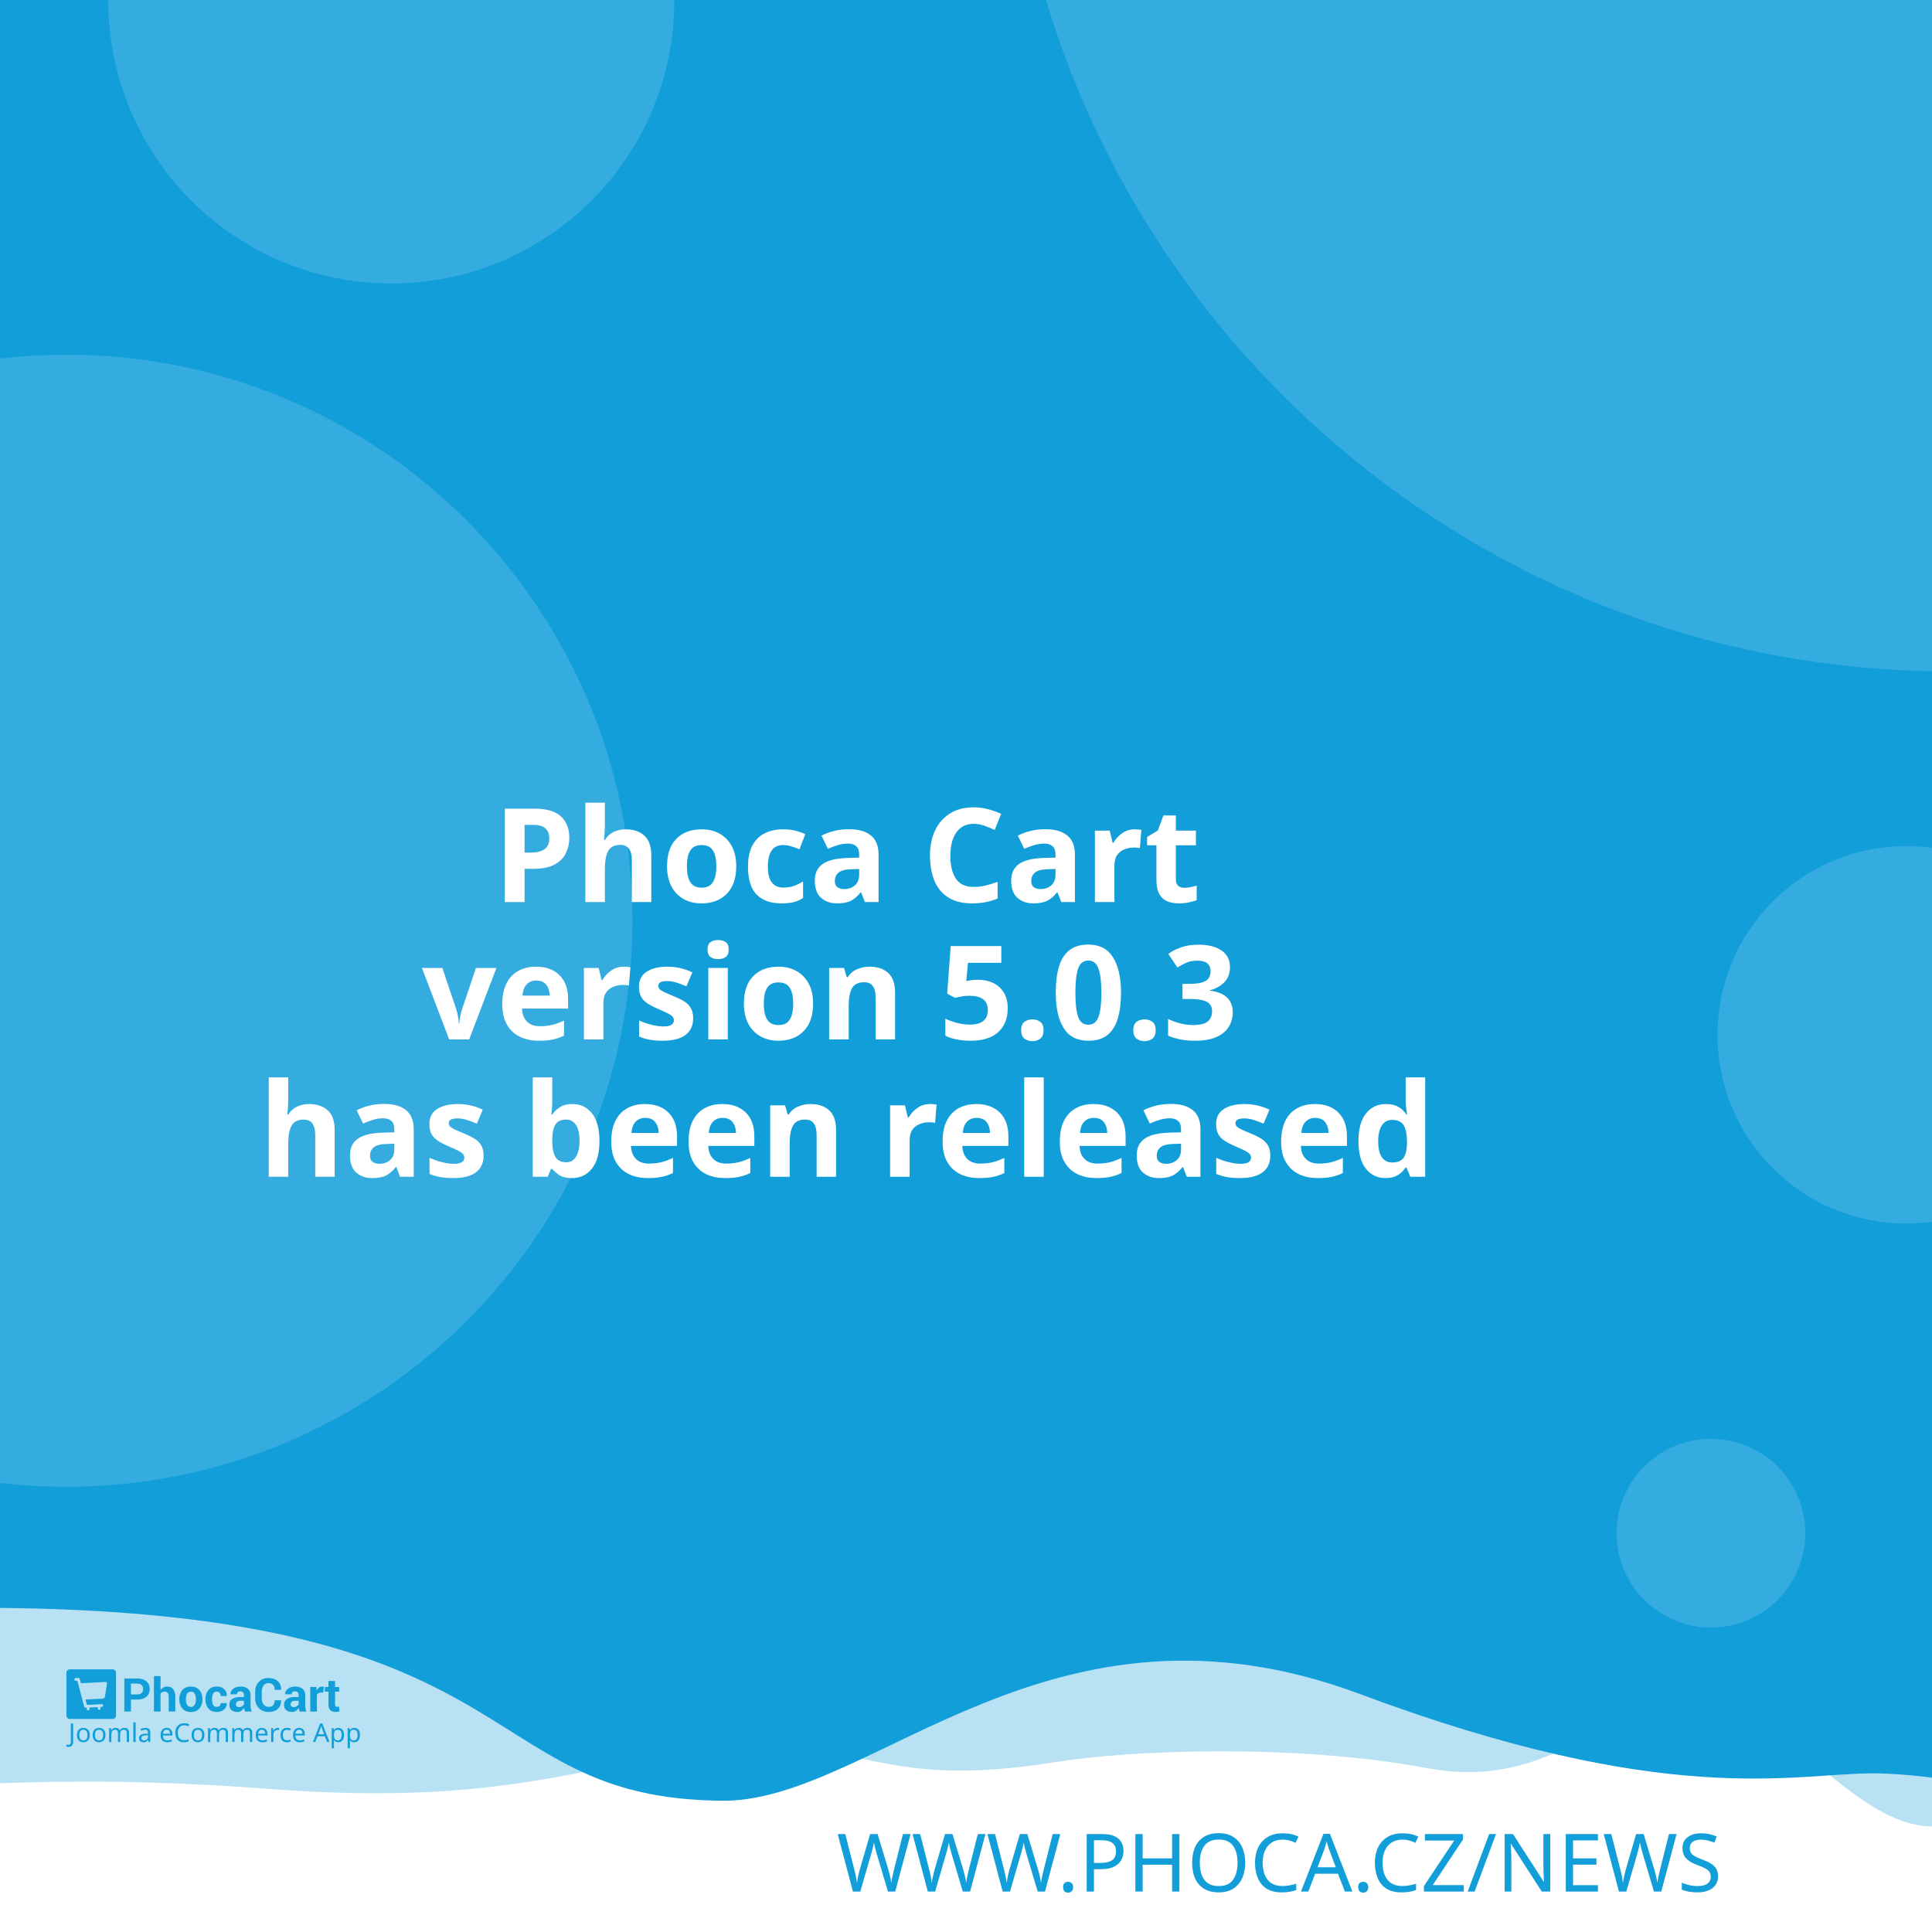
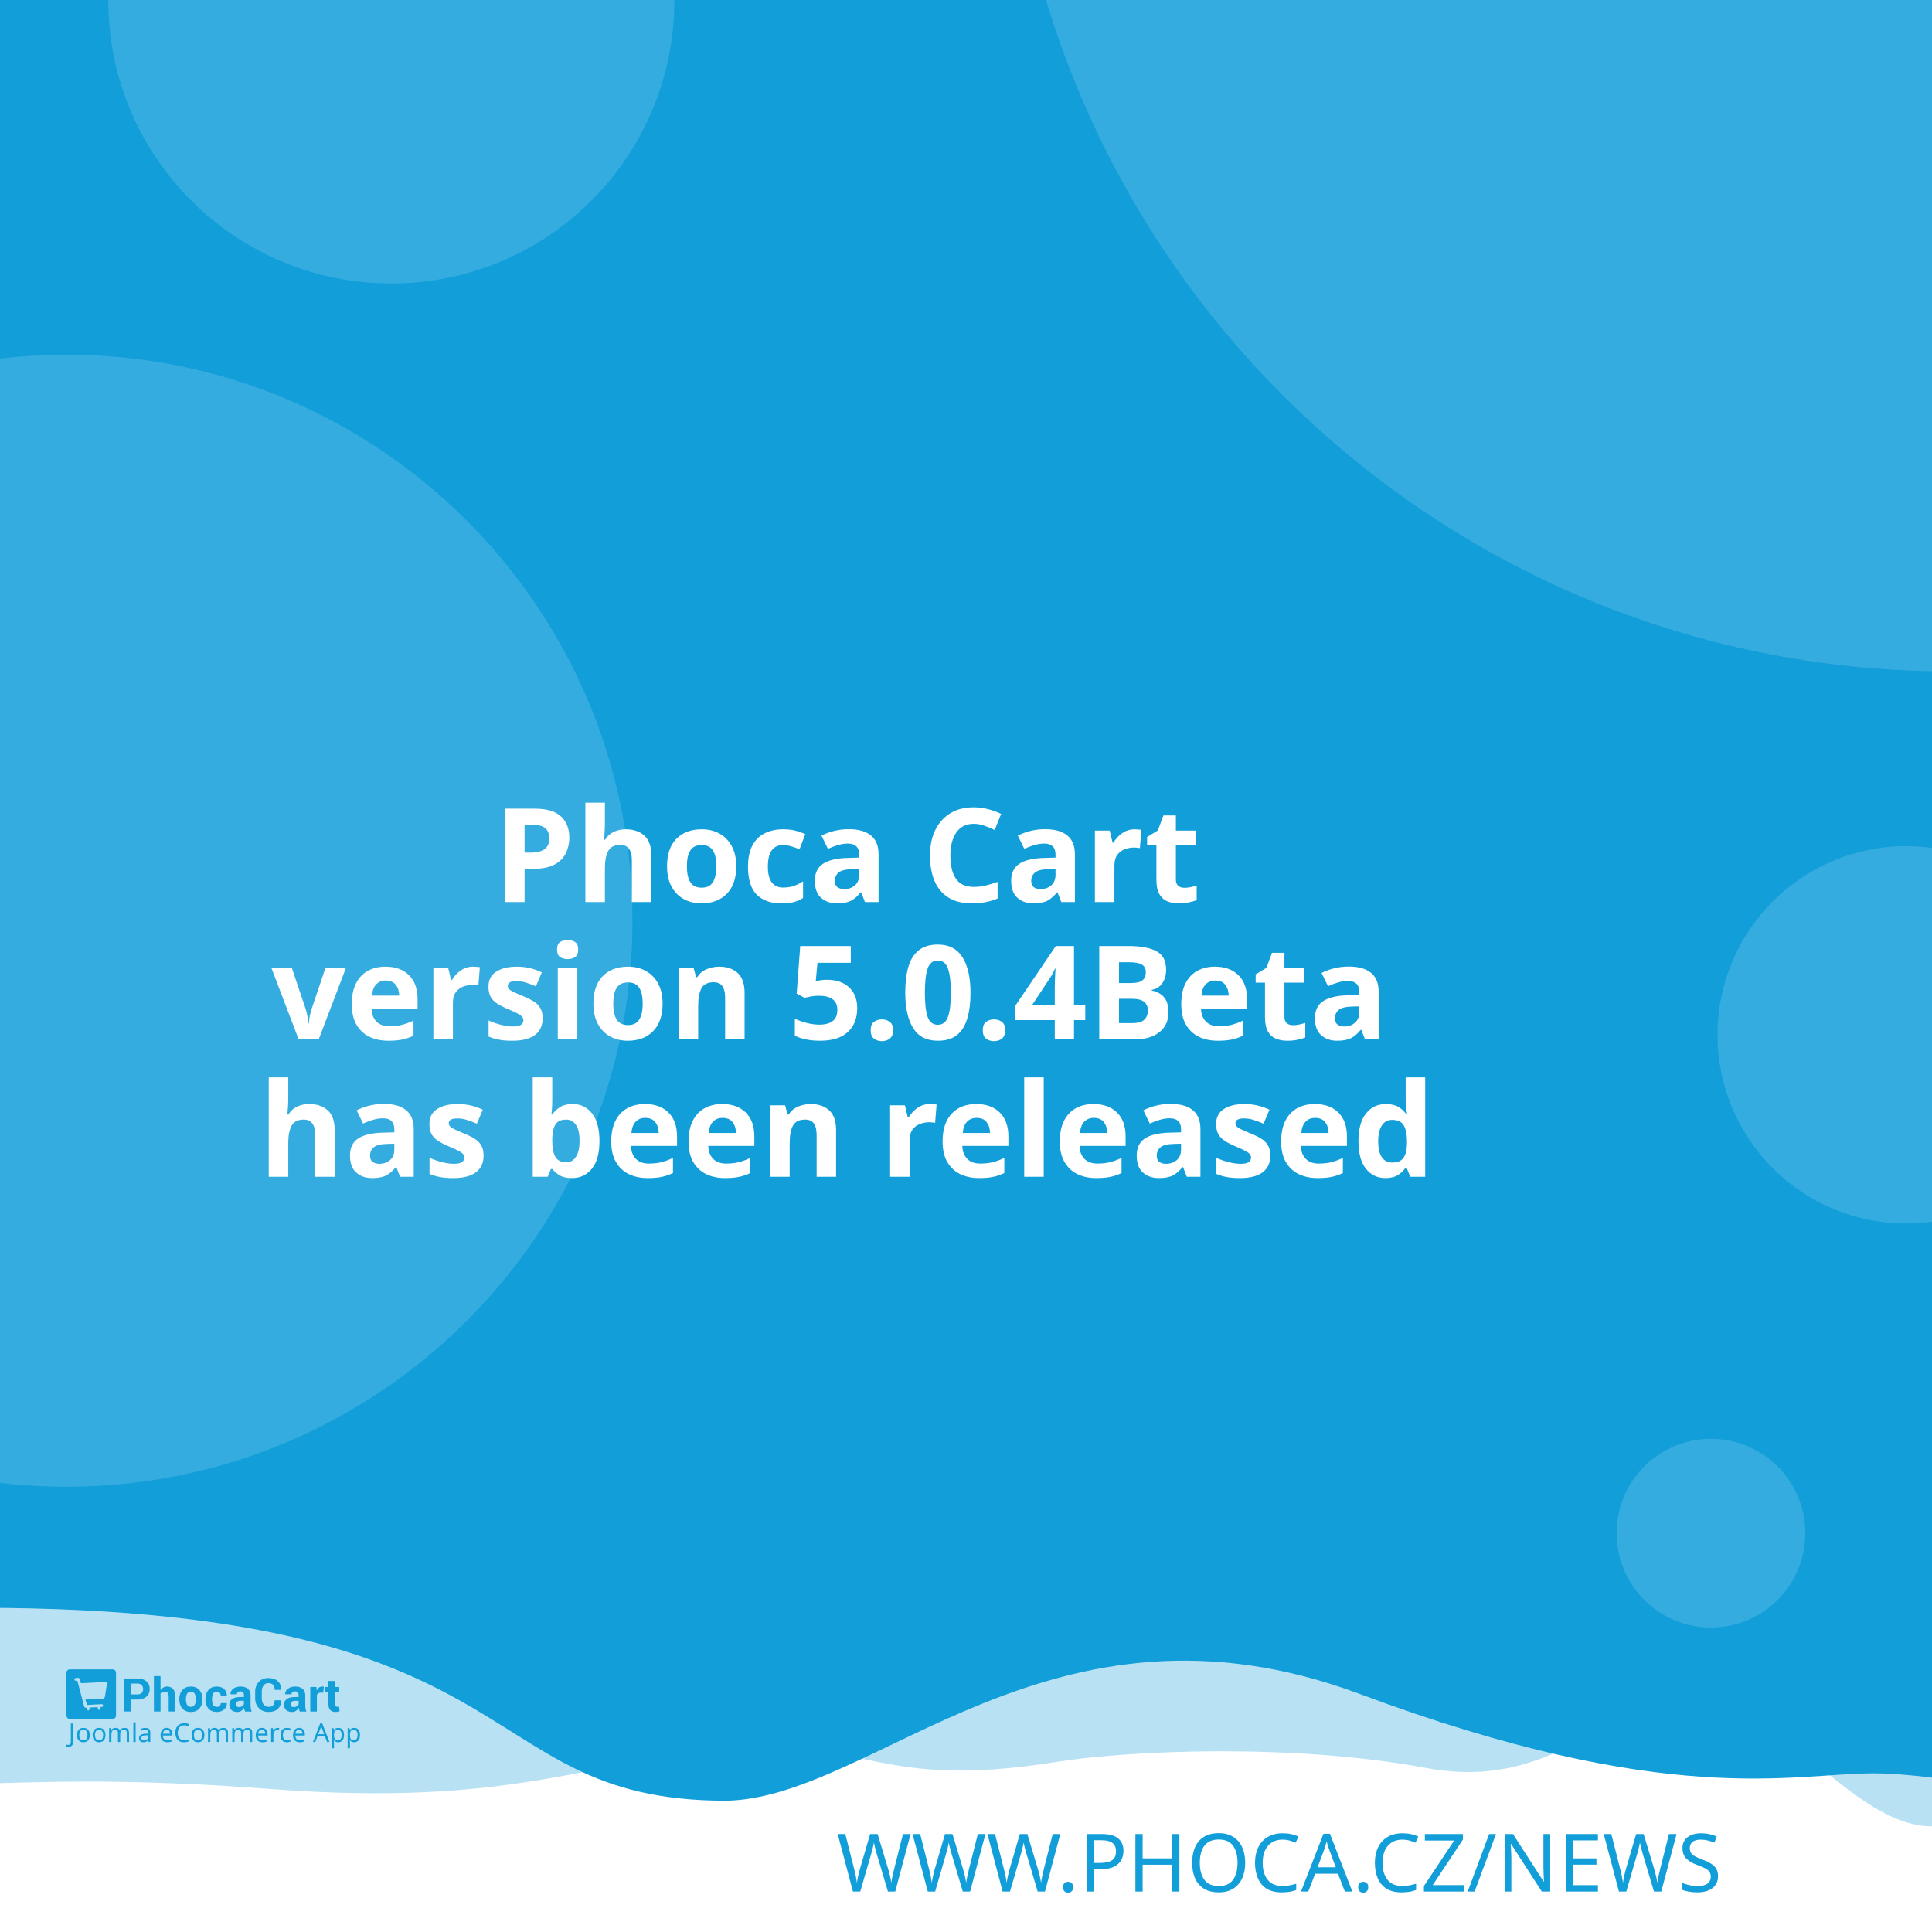
<svg xmlns="http://www.w3.org/2000/svg" width="512" height="512" viewBox="0 0 512 512" version="1.1" id="svg5">
  <defs id="defs2" />
  <g id="layer1">
    <path d="m -288.549,96.962 a 6.384,6.384 0 0 0 -6.384,6.384 v 81.087 a 6.384,6.384 0 0 0 6.384,6.384 h 81.083 a 6.384,6.384 0 0 0 6.384,-6.384 v -81.087 a 6.384,6.384 0 0 0 -6.384,-6.384 z m 16.084,16.188 c 0.591,-0.033 1.134,0.125 1.642,0.482 0.508,0.359 0.842,0.809 1.006,1.355 l 2.415,8.308 46.517,-2.44 c 0.829,-0.043 1.521,0.245 2.074,0.86 0.55,0.606 0.769,1.334 0.636,2.174 l -3.898,24.937 c -0.138,0.736 -0.57,1.497 -1.288,2.273 -0.719,0.787 -1.656,1.211 -2.797,1.272 l -32.861,1.721 3.038,10.253 27.775,-1.455 c 0.726,-0.04 1.351,0.178 1.887,0.648 0.523,0.483 0.803,1.086 0.844,1.812 0.038,0.726 -0.178,1.352 -0.648,1.887 -0.483,0.525 -1.086,0.806 -1.812,0.844 l -2.597,0.137 0.137,2.593 c 0.038,0.729 -0.178,1.356 -0.661,1.879 -0.472,0.535 -1.071,0.819 -1.8,0.856 -0.726,0.038 -1.353,-0.178 -1.879,-0.661 -0.535,-0.472 -0.814,-1.073 -0.852,-1.8 l -0.137,-2.593 -15.573,0.81 0.133,2.597 c 0.038,0.729 -0.176,1.356 -0.648,1.879 -0.483,0.535 -1.086,0.818 -1.812,0.856 -0.726,0.04 -1.352,-0.178 -1.887,-0.661 -0.525,-0.472 -0.806,-1.073 -0.844,-1.8 l -0.137,-2.597 -1.608,0.083 c -0.623,0.033 -1.193,-0.112 -1.721,-0.428 -0.515,-0.317 -0.883,-0.632 -1.11,-0.931 l -0.287,-0.507 -13.05,-49.343 -2.805,0.146 c -0.696,0.038 -1.312,-0.181 -1.858,-0.661 -0.545,-0.472 -0.835,-1.069 -0.873,-1.795 -0.038,-0.729 0.186,-1.353 0.682,-1.879 0.493,-0.535 1.083,-0.818 1.779,-0.856 z" style="fill:#ffffff;stroke-width:1;paint-order:stroke fill markers" id="path400" />
    <rect style="opacity:1;fill:#ffffff;stroke-width:5;stroke-linejoin:round;paint-order:stroke fill markers" id="rect723" width="512" height="512" x="0" y="0" />
    <path id="rect4460" style="opacity:0.3;fill:#129ed9;fill-opacity:1;stroke-width:5;stroke-linejoin:round;paint-order:stroke fill markers" d="M -256,4 H 768 v 480 c 0,0 -42.667,-10 -64,-10 -21.333,0 -42.408,10 -64,10 -21.592,0 -42.667,-10 -64,-10 -21.333,0 -42.408,10 -64,10 -21.592,0 -41.887,-34.701 -63.221,-34.701 -21.333,0 -35.645,25.795 -70.761,19.246 -35.116,-6.549 -78.862,-4.741 -98.515,-1.547 -47.289,7.533 -49.247,-6.724 -87.369,-3.311 -38.122,3.413 -56.921,15.193 -120.307,10.429 -63.387,-4.764 -84.091,0.698 -135.827,-0.116 -21.333,0 -42.408,10 -64,10 -21.592,0 -42.667,-10 -64,-10 -21.333,0 -64,10 -64,10 z" />
    <path id="rect4460-5" style="fill:#129ed9;fill-opacity:1;stroke-width:5;stroke-linejoin:round;paint-order:stroke fill markers" d="M -316,4.9999998e-7 H 708 V 480 c 0,0 -42.667,-10 -64,-10 -21.333,0 -42.408,10 -64,10 -21.592,0 -62.256,-10.048 -83.59,-10.048 -21.333,0 -54.449,9.448 -136.059,-21.03 -81.61,-30.478 -128.583,27.669 -167.971,28.291 -70.795,-0.042 -47.303,-54.288 -212.561,-50.983 C -185.439,429.534 -38.408,480 -60,480 c -21.592,0 -42.667,-10 -64,-10 -21.333,0 -42.408,10 -64,10 -21.592,0 -42.667,-10 -64,-10 -21.333,0 -64,10 -64,10 z" />
    <text xml:space="preserve" style="font-style:normal;font-weight:normal;font-size:21.333px;line-height:1.25;font-family:sans-serif;fill:#129ed9;fill-opacity:1;stroke:none" x="484.042" y="501.277" id="text2910-3-7">
      <tspan id="tspan2908-6-5" x="484.042" y="501.277" style="font-style:normal;font-variant:normal;font-weight:300;font-stretch:normal;font-size:21.333px;font-family:Montserrat;-inkscape-font-specification:'Montserrat Light';text-align:end;text-anchor:end;fill:#129ed9;fill-opacity:1">WWW.PHOCA.CZ/NEWS</tspan>
    </text>
    <text xml:space="preserve" style="font-style:normal;font-variant:normal;font-weight:600;font-stretch:normal;font-size:34.667px;line-height:1.05;font-family:Rubik;-inkscape-font-specification:'Rubik Semi-Bold';fill:#ffffff;fill-opacity:1;stroke:none" x="256" y="165" id="text11252">
      <tspan x="256" y="165" id="tspan403" style="text-align:center;text-anchor:middle" />
      <tspan x="256" y="202.659" style="font-size:34.667px;text-align:center;text-anchor:middle" id="tspan442" />
      <tspan x="256" y="239.059" style="font-size:34.667px;text-align:center;text-anchor:middle" id="tspan444">Phoca Cart</tspan>
-       <tspan x="256" y="275.459" id="tspan1992" style="font-size:34.667px;text-align:center;text-anchor:middle">version 5.0.3
+       <tspan x="256" y="275.459" id="tspan1992" style="font-size:34.667px;text-align:center;text-anchor:middle">version 5.0.4Beta
</tspan>
      <tspan x="256" y="311.859" id="tspan2906" style="font-size:34.667px;text-align:center;text-anchor:middle">has been released</tspan>
      <tspan x="256" y="348.259" id="tspan1994" style="font-size:34.667px" />
    </text>
    <circle style="opacity:0.15;fill:#ffffff;fill-opacity:1;stroke-width:5;stroke-linejoin:round;paint-order:stroke fill markers" id="path8376" cx="516.67" cy="-72.081" r="250" />
    <circle style="opacity:0.15;fill:#ffffff;fill-opacity:1;stroke-width:5;stroke-linejoin:round;paint-order:stroke fill markers" id="path8376-9" cx="17.604" cy="244" r="150" />
    <circle style="opacity:0.15;fill:#ffffff;fill-opacity:1;stroke-width:5;stroke-linejoin:round;paint-order:stroke fill markers" id="path8376-6" cx="103.704" cy="0.117" r="75" />
    <circle style="opacity:0.15;fill:#ffffff;fill-opacity:1;stroke-width:5;stroke-linejoin:round;paint-order:stroke fill markers" id="path8376-6-2" cx="505.168" cy="274.238" r="50" />
    <g id="g8950" transform="matrix(0.298069,0,0,0.298069,107.3348,335.2596)" style="fill:#129ed9;fill-opacity:1;stroke-width:3.355">
      <g id="g895" transform="translate(-301.0409,359.4151)" style="fill:#129ed9;fill-opacity:1;stroke-width:3.355">
        <g transform="matrix(1.3333,0,0,-1.3333,-75.59,850.15)" fill="#ffffff" image-rendering="optimizeQuality" id="g280" style="clip-rule:evenodd;fill:#129ed9;fill-opacity:1;stroke-width:8.934;shape-rendering:geometricPrecision">
          <path d="m 99.728,617.49 v -7.994 h -4.423 v 22.031 h 8.784 c 2.532,0 4.527,-0.646 5.979,-1.937 1.452,-1.291 2.181,-2.99 2.181,-5.097 0,-2.107 -0.729,-3.801 -2.181,-5.082 -1.452,-1.281 -3.446,-1.921 -5.979,-1.921 z m 0,3.408 h 4.361 c 1.23,0 2.165,0.336 2.801,1.002 0.635,0.671 0.951,1.523 0.951,2.561 0,1.059 -0.315,1.932 -0.946,2.623 -0.63,0.687 -1.566,1.033 -2.806,1.033 H 99.728 Z" id="path262" style="fill:#129ed9;fill-opacity:1;stroke-width:3.355" />
          <path d="m 119.45,623.79 c 0.517,0.749 1.147,1.327 1.891,1.746 0.749,0.418 1.576,0.63 2.485,0.63 1.705,0 3.043,-0.568 4.02,-1.704 0.971,-1.131 1.457,-2.887 1.457,-5.252 v -9.714 h -4.418 v 9.76 c 0,1.276 -0.227,2.174 -0.677,2.706 -0.445,0.532 -1.116,0.795 -2.005,0.795 -0.605,0 -1.137,-0.108 -1.602,-0.325 -0.465,-0.217 -0.847,-0.522 -1.152,-0.919 v -12.017 h -4.418 v 23.611 h 4.418 z" id="path264" style="fill:#129ed9;fill-opacity:1;stroke-width:3.355" />
          <path d="m 131.96,617.83 c 0,2.438 0.682,4.436 2.046,5.996 1.359,1.554 3.25,2.334 5.663,2.334 2.418,0 4.315,-0.774 5.689,-2.329 1.375,-1.549 2.062,-3.553 2.062,-6.001 v -0.32 c 0,-2.458 -0.687,-4.462 -2.051,-6.011 -1.369,-1.544 -3.261,-2.319 -5.674,-2.319 -2.418,0 -4.315,0.775 -5.684,2.319 -1.364,1.549 -2.051,3.553 -2.051,6.011 z m 4.408,-0.31 c 0,-1.487 0.264,-2.68 0.785,-3.584 0.527,-0.899 1.375,-1.348 2.542,-1.348 1.142,0 1.979,0.454 2.506,1.358 0.532,0.904 0.796,2.097 0.796,3.574 v 0.315 c 0,1.446 -0.269,2.629 -0.801,3.542 -0.537,0.914 -1.38,1.374 -2.527,1.374 -1.142,0 -1.979,-0.46 -2.506,-1.379 -0.532,-0.919 -0.796,-2.102 -0.796,-3.537 z" id="path266" style="fill:#129ed9;fill-opacity:1;stroke-width:3.355" />
          <path d="m 157.01,612.59 c 0.79,0 1.421,0.227 1.891,0.682 0.475,0.454 0.713,1.064 0.713,1.828 h 4.015 l 0.041,-0.093 c 0.041,-1.653 -0.579,-3.037 -1.871,-4.152 -1.287,-1.116 -2.883,-1.673 -4.79,-1.673 -2.439,0 -4.325,0.769 -5.648,2.314 -1.318,1.544 -1.979,3.522 -1.979,5.944 v 0.449 c 0,2.412 0.656,4.395 1.974,5.944 1.317,1.554 3.198,2.329 5.638,2.329 2.02,0 3.648,-0.573 4.883,-1.725 1.235,-1.151 1.835,-2.664 1.793,-4.539 l -0.031,-0.088 h -4.026 c 0,0.842 -0.233,1.544 -0.698,2.107 -0.46,0.558 -1.101,0.837 -1.922,0.837 -1.168,0 -1.995,-0.454 -2.475,-1.358 -0.476,-0.904 -0.718,-2.071 -0.718,-3.496 v -0.454 c 0,-1.456 0.243,-2.628 0.718,-3.522 0.48,-0.888 1.312,-1.332 2.491,-1.332" id="path268" style="fill:#129ed9;fill-opacity:1;stroke-width:3.355" />
          <path d="m 175.8,609.49 c -0.165,0.372 -0.305,0.764 -0.419,1.183 -0.119,0.413 -0.202,0.837 -0.248,1.27 -0.455,-0.8 -1.054,-1.456 -1.798,-1.978 -0.739,-0.521 -1.628,-0.785 -2.656,-0.785 -1.715,0 -3.038,0.439 -3.963,1.322 -0.93,0.883 -1.395,2.086 -1.395,3.604 0,1.606 0.62,2.845 1.855,3.729 1.235,0.883 3.038,1.322 5.41,1.322 h 2.47 v 1.301 c 0,0.785 -0.207,1.394 -0.62,1.828 -0.413,0.434 -1.023,0.651 -1.834,0.651 -0.713,0 -1.266,-0.175 -1.653,-0.522 -0.393,-0.346 -0.584,-0.826 -0.584,-1.446 l -4.268,0.016 -0.016,0.093 c -0.072,1.379 0.527,2.572 1.798,3.579 1.271,1.002 2.946,1.503 5.013,1.503 1.958,0 3.545,-0.496 4.769,-1.492 1.22,-0.992 1.829,-2.406 1.829,-4.24 v -6.76 c 0,-0.769 0.062,-1.492 0.176,-2.164 0.119,-0.676 0.299,-1.348 0.553,-2.014 z m -4.046,2.943 c 0.78,0 1.468,0.191 2.077,0.574 0.605,0.382 1.013,0.826 1.225,1.332 v 2.308 h -2.47 c -0.935,0 -1.648,-0.232 -2.134,-0.702 -0.481,-0.47 -0.724,-1.033 -0.724,-1.699 0,-0.542 0.181,-0.981 0.542,-1.312 0.367,-0.336 0.858,-0.501 1.483,-0.501" id="path270" style="fill:#129ed9;fill-opacity:1;stroke-width:3.355" />
          <path d="m 199.84,617.01 0.031,-0.088 c 0.041,-2.37 -0.682,-4.25 -2.17,-5.645 -1.488,-1.394 -3.555,-2.091 -6.201,-2.091 -2.656,0 -4.811,0.852 -6.464,2.556 -1.653,1.704 -2.486,3.894 -2.486,6.579 v 4.369 c 0,2.67 0.812,4.86 2.424,6.574 1.617,1.715 3.715,2.572 6.299,2.572 2.723,0 4.852,-0.697 6.386,-2.097 1.535,-1.399 2.284,-3.305 2.243,-5.717 l -0.031,-0.088 h -4.299 c 0,1.451 -0.346,2.561 -1.044,3.336 -0.698,0.769 -1.783,1.157 -3.255,1.157 -1.323,0 -2.372,-0.537 -3.147,-1.606 -0.78,-1.074 -1.168,-2.438 -1.168,-4.1 v -4.39 c 0,-1.683 0.408,-3.057 1.225,-4.131 0.822,-1.069 1.922,-1.606 3.317,-1.606 1.38,0 2.403,0.372 3.064,1.11 0.661,0.744 0.992,1.844 0.992,3.305 z" id="path272" style="fill:#129ed9;fill-opacity:1;stroke-width:3.355" />
          <path d="m 212.27,609.49 c -0.165,0.372 -0.305,0.764 -0.419,1.183 -0.119,0.413 -0.202,0.837 -0.248,1.27 -0.455,-0.8 -1.054,-1.456 -1.798,-1.978 -0.739,-0.521 -1.628,-0.785 -2.656,-0.785 -1.716,0 -3.038,0.439 -3.963,1.322 -0.93,0.883 -1.395,2.086 -1.395,3.604 0,1.606 0.62,2.845 1.855,3.729 1.235,0.883 3.039,1.322 5.41,1.322 h 2.47 v 1.301 c 0,0.785 -0.207,1.394 -0.62,1.828 -0.413,0.434 -1.023,0.651 -1.834,0.651 -0.713,0 -1.266,-0.175 -1.654,-0.522 -0.393,-0.346 -0.584,-0.826 -0.584,-1.446 l -4.268,0.016 -0.016,0.093 c -0.072,1.379 0.527,2.572 1.798,3.579 1.271,1.002 2.945,1.503 5.013,1.503 1.958,0 3.545,-0.496 4.769,-1.492 1.22,-0.992 1.829,-2.406 1.829,-4.24 v -6.76 c 0,-0.769 0.062,-1.492 0.176,-2.164 0.119,-0.676 0.3,-1.348 0.553,-2.014 z m -4.046,2.943 c 0.78,0 1.468,0.191 2.077,0.574 0.605,0.382 1.013,0.826 1.224,1.332 v 2.308 h -2.47 c -0.935,0 -1.649,-0.232 -2.134,-0.702 -0.481,-0.47 -0.723,-1.033 -0.723,-1.699 0,-0.542 0.181,-0.981 0.542,-1.312 0.367,-0.336 0.858,-0.501 1.483,-0.501" id="path274" style="fill:#129ed9;fill-opacity:1;stroke-width:3.355" />
          <path d="m 227.92,622.06 -1.617,0.046 c -0.656,0 -1.199,-0.134 -1.623,-0.408 -0.423,-0.274 -0.744,-0.656 -0.966,-1.152 v -11.052 h -4.408 v 16.36 h 4.103 l 0.196,-2.422 c 0.382,0.857 0.883,1.528 1.494,2.009 0.61,0.48 1.312,0.723 2.108,0.723 0.223,0 0.429,-0.015 0.615,-0.052 0.186,-0.036 0.377,-0.077 0.568,-0.129 z" id="path276" style="fill:#129ed9;fill-opacity:1;stroke-width:3.355" />
          <path d="m 235.83,629.86 v -4.007 h 2.754 v -3.099 H 235.83 v -8.33 c 0,-0.635 0.129,-1.09 0.393,-1.363 0.263,-0.274 0.615,-0.408 1.059,-0.408 0.232,0 0.434,0.01 0.599,0.036 0.166,0.026 0.362,0.072 0.579,0.129 l 0.383,-3.181 c -0.445,-0.155 -0.878,-0.268 -1.302,-0.341 -0.424,-0.078 -0.884,-0.114 -1.38,-0.114 -1.524,0 -2.697,0.418 -3.519,1.255 -0.822,0.837 -1.235,2.159 -1.235,3.977 v 8.34 h -2.392 v 3.099 h 2.392 v 4.007 z" id="path278" style="fill:#129ed9;fill-opacity:1;stroke-width:3.355" />
        </g>
        <g fill="#ffffff" fill-rule="evenodd" image-rendering="optimizeQuality" stroke-width="1.934" aria-label="Joomla eCommerce App" id="g318" style="clip-rule:evenodd;fill:#129ed9;fill-opacity:1;shape-rendering:geometricPrecision">
          <path d="M 1.704,69 Q 1.151,69 0.736,68.908 0.321,68.839 -0.002,68.7 v -1.752 q 0.369,0.092 0.784,0.161 0.415,0.069 0.876,0.069 0.576,0 1.083,-0.231 0.53,-0.231 0.853,-0.807 0.323,-0.576 0.323,-1.614 v -16.368 h 2.075 v 16.206 q 0,2.374 -1.176,3.504 -1.176,1.13 -3.112,1.13 z" id="path282" style="fill:#129ed9;fill-opacity:1;stroke-width:1.934" />
          <path d="m 20.792,58.419 q 0,3.066 -1.568,4.749 -1.545,1.683 -4.196,1.683 -1.637,0 -2.928,-0.738 -1.268,-0.761 -2.006,-2.19 -0.738,-1.452 -0.738,-3.504 0,-3.066 1.545,-4.726 1.545,-1.66 4.196,-1.66 1.683,0 2.951,0.761 1.291,0.738 2.006,2.167 0.738,1.406 0.738,3.458 z m -9.336,0 q 0,2.19 0.853,3.481 0.876,1.268 2.766,1.268 1.867,0 2.743,-1.268 0.876,-1.291 0.876,-3.481 0,-2.19 -0.876,-3.435 -0.876,-1.245 -2.766,-1.245 -1.89,0 -2.743,1.245 -0.853,1.245 -0.853,3.435 z" id="path284" style="fill:#129ed9;fill-opacity:1;stroke-width:1.934" />
          <path d="m 34.739,58.419 q 0,3.066 -1.568,4.749 -1.545,1.683 -4.196,1.683 -1.637,0 -2.928,-0.738 -1.268,-0.761 -2.006,-2.19 -0.738,-1.452 -0.738,-3.504 0,-3.066 1.545,-4.726 1.545,-1.66 4.196,-1.66 1.683,0 2.951,0.761 1.291,0.738 2.006,2.167 0.738,1.406 0.738,3.458 z m -9.336,0 q 0,2.19 0.853,3.481 0.876,1.268 2.766,1.268 1.867,0 2.743,-1.268 0.876,-1.291 0.876,-3.481 0,-2.19 -0.876,-3.435 -0.876,-1.245 -2.766,-1.245 -1.89,0 -2.743,1.245 -0.853,1.245 -0.853,3.435 z" id="path286" style="fill:#129ed9;fill-opacity:1;stroke-width:1.934" />
          <path d="m 51.499,52.033 q 2.098,0 3.135,1.083 1.037,1.06 1.037,3.458 V 64.62 H 53.666 v -7.953 q 0,-2.928 -2.513,-2.928 -1.798,0 -2.582,1.037 -0.761,1.037 -0.761,3.02 V 64.62 h -2.006 v -7.953 q 0,-2.928 -2.536,-2.928 -1.867,0 -2.582,1.153 -0.715,1.153 -0.715,3.32 v 6.409 h -2.029 v -12.356 h 1.637 l 0.3,1.683 h 0.115 q 0.576,-0.968 1.545,-1.429 0.991,-0.484 2.098,-0.484 2.905,0 3.781,2.075 h 0.115 q 0.622,-1.06 1.683,-1.568 1.083,-0.507 2.282,-0.507 z" id="path288" style="fill:#129ed9;fill-opacity:1;stroke-width:1.934" />
          <path d="M 61.527,64.62 H 59.498 V 47.1 h 2.029 z" id="path290" style="fill:#129ed9;fill-opacity:1;stroke-width:1.934" />
          <path d="m 70.126,52.056 q 2.259,0 3.343,0.991 1.083,0.991 1.083,3.158 v 8.414 h -1.475 l -0.392,-1.752 h -0.092 q -0.807,1.014 -1.706,1.498 -0.876,0.484 -2.444,0.484 -1.683,0 -2.789,-0.876 -1.107,-0.899 -1.107,-2.789 0,-1.844 1.452,-2.836 1.452,-1.014 4.472,-1.107 l 2.098,-0.069 v -0.738 q 0,-1.545 -0.669,-2.144 -0.669,-0.599 -1.89,-0.599 -0.968,0 -1.844,0.3 -0.876,0.277 -1.637,0.645 l -0.622,-1.522 q 0.807,-0.438 1.913,-0.738 1.107,-0.323 2.305,-0.323 z m 0.599,6.593 q -2.305,0.092 -3.204,0.738 -0.876,0.645 -0.876,1.821 0,1.037 0.622,1.522 0.645,0.484 1.637,0.484 1.568,0 2.605,-0.853 1.037,-0.876 1.037,-2.674 v -1.107 z" id="path292" style="fill:#129ed9;fill-opacity:1;stroke-width:1.934" />
          <path d="m 89.144,52.033 q 1.591,0 2.72,0.692 1.153,0.692 1.752,1.96 0.622,1.245 0.622,2.928 v 1.222 h -8.46 q 0.046,2.098 1.06,3.204 1.037,1.083 2.882,1.083 1.176,0 2.075,-0.207 0.922,-0.231 1.89,-0.645 v 1.775 q -0.945,0.415 -1.867,0.599 -0.922,0.207 -2.19,0.207 -1.752,0 -3.112,-0.715 -1.337,-0.715 -2.098,-2.121 -0.738,-1.429 -0.738,-3.481 0,-2.029 0.669,-3.481 0.692,-1.452 1.913,-2.236 1.245,-0.784 2.882,-0.784 z m -0.023,1.66 q -1.452,0 -2.305,0.945 -0.83,0.922 -0.991,2.582 h 6.293 q -0.023,-1.568 -0.738,-2.536 -0.715,-0.991 -2.259,-0.991 z" id="path294" style="fill:#129ed9;fill-opacity:1;stroke-width:1.934" />
          <path d="m 104.71,49.751 q -2.651,0 -4.173,1.775 -1.522,1.775 -1.522,4.864 0,3.066 1.406,4.864 1.429,1.775 4.265,1.775 1.083,0 2.052,-0.184 0.968,-0.184 1.89,-0.461 v 1.798 q -0.922,0.346 -1.913,0.507 -0.968,0.161 -2.328,0.161 -2.513,0 -4.196,-1.037 -1.683,-1.037 -2.536,-2.951 -0.83,-1.913 -0.83,-4.495 0,-2.49 0.899,-4.38 0.922,-1.913 2.697,-2.974 1.775,-1.083 4.311,-1.083 2.605,0 4.541,0.968 l -0.83,1.752 q -0.761,-0.346 -1.706,-0.622 -0.922,-0.277 -2.029,-0.277 z" id="path296" style="fill:#129ed9;fill-opacity:1;stroke-width:1.934" />
          <path d="m 122.69,58.419 q 0,3.066 -1.568,4.749 -1.545,1.683 -4.196,1.683 -1.637,0 -2.928,-0.738 -1.268,-0.761 -2.006,-2.19 -0.738,-1.452 -0.738,-3.504 0,-3.066 1.545,-4.726 1.545,-1.66 4.196,-1.66 1.683,0 2.951,0.761 1.291,0.738 2.006,2.167 0.738,1.406 0.738,3.458 z m -9.336,0 q 0,2.19 0.853,3.481 0.876,1.268 2.766,1.268 1.867,0 2.743,-1.268 0.876,-1.291 0.876,-3.481 0,-2.19 -0.876,-3.435 -0.876,-1.245 -2.766,-1.245 -1.89,0 -2.743,1.245 -0.853,1.245 -0.853,3.435 z" id="path298" style="fill:#129ed9;fill-opacity:1;stroke-width:1.934" />
          <path d="m 139.45,52.033 q 2.098,0 3.135,1.083 1.037,1.06 1.037,3.458 V 64.62 h -2.006 v -7.953 q 0,-2.928 -2.513,-2.928 -1.798,0 -2.582,1.037 -0.761,1.037 -0.761,3.02 V 64.62 h -2.006 v -7.953 q 0,-2.928 -2.536,-2.928 -1.867,0 -2.582,1.153 -0.715,1.153 -0.715,3.32 v 6.409 h -2.029 v -12.356 h 1.637 l 0.3,1.683 h 0.115 q 0.576,-0.968 1.545,-1.429 0.991,-0.484 2.098,-0.484 2.905,0 3.781,2.075 h 0.115 q 0.622,-1.06 1.683,-1.568 1.083,-0.507 2.282,-0.507 z" id="path300" style="fill:#129ed9;fill-opacity:1;stroke-width:1.934" />
          <path d="m 161,52.033 q 2.098,0 3.135,1.083 1.037,1.06 1.037,3.458 V 64.62 h -2.006 v -7.953 q 0,-2.928 -2.513,-2.928 -1.798,0 -2.582,1.037 -0.761,1.037 -0.761,3.02 V 64.62 h -2.006 v -7.953 q 0,-2.928 -2.536,-2.928 -1.867,0 -2.582,1.153 -0.715,1.153 -0.715,3.32 v 6.409 h -2.029 v -12.356 h 1.637 l 0.3,1.683 h 0.115 q 0.576,-0.968 1.545,-1.429 0.991,-0.484 2.098,-0.484 2.905,0 3.781,2.075 h 0.115 q 0.622,-1.06 1.683,-1.568 1.083,-0.507 2.282,-0.507 z" id="path302" style="fill:#129ed9;fill-opacity:1;stroke-width:1.934" />
          <path d="m 173.77,52.033 q 1.591,0 2.72,0.692 1.153,0.692 1.752,1.96 0.622,1.245 0.622,2.928 v 1.222 h -8.46 q 0.046,2.098 1.06,3.204 1.037,1.083 2.882,1.083 1.176,0 2.075,-0.207 0.922,-0.231 1.89,-0.645 v 1.775 q -0.945,0.415 -1.867,0.599 -0.922,0.207 -2.19,0.207 -1.752,0 -3.112,-0.715 -1.337,-0.715 -2.098,-2.121 -0.738,-1.429 -0.738,-3.481 0,-2.029 0.669,-3.481 0.692,-1.452 1.913,-2.236 1.245,-0.784 2.882,-0.784 z m -0.023,1.66 q -1.452,0 -2.305,0.945 -0.83,0.922 -0.991,2.582 h 6.293 q -0.023,-1.568 -0.738,-2.536 -0.715,-0.991 -2.259,-0.991 z" id="path304" style="fill:#129ed9;fill-opacity:1;stroke-width:1.934" />
          <path d="m 187.76,52.033 q 0.346,0 0.738,0.046 0.415,0.023 0.715,0.092 l -0.254,1.867 q -0.3,-0.069 -0.669,-0.115 -0.346,-0.046 -0.669,-0.046 -0.945,0 -1.775,0.53 -0.83,0.507 -1.337,1.452 -0.484,0.922 -0.484,2.167 v 6.593 h -2.029 v -12.356 h 1.66 l 0.231,2.259 h 0.092 q 0.599,-1.014 1.545,-1.752 0.945,-0.738 2.236,-0.738 z" id="path306" style="fill:#129ed9;fill-opacity:1;stroke-width:1.934" />
          <path d="m 196.02,64.851 q -1.637,0 -2.928,-0.669 -1.268,-0.669 -2.006,-2.075 -0.715,-1.406 -0.715,-3.596 0,-2.282 0.761,-3.712 0.761,-1.429 2.052,-2.098 1.314,-0.669 2.974,-0.669 0.945,0 1.821,0.207 0.876,0.184 1.429,0.461 l -0.622,1.683 q -0.553,-0.207 -1.291,-0.392 -0.738,-0.184 -1.383,-0.184 -3.642,0 -3.642,4.68 0,2.236 0.876,3.435 0.899,1.176 2.651,1.176 1.014,0 1.775,-0.207 0.784,-0.207 1.429,-0.507 v 1.798 q -0.622,0.323 -1.383,0.484 -0.738,0.184 -1.798,0.184 z" id="path308" style="fill:#129ed9;fill-opacity:1;stroke-width:1.934" />
          <path d="m 206.9,52.033 q 1.591,0 2.72,0.692 1.153,0.692 1.752,1.96 0.622,1.245 0.622,2.928 v 1.222 h -8.46 q 0.046,2.098 1.06,3.204 1.037,1.083 2.882,1.083 1.176,0 2.075,-0.207 0.922,-0.231 1.89,-0.645 v 1.775 q -0.945,0.415 -1.867,0.599 -0.922,0.207 -2.19,0.207 -1.752,0 -3.112,-0.715 -1.337,-0.715 -2.098,-2.121 -0.738,-1.429 -0.738,-3.481 0,-2.029 0.669,-3.481 0.692,-1.452 1.913,-2.236 1.245,-0.784 2.882,-0.784 z m -0.023,1.66 q -1.452,0 -2.305,0.945 -0.83,0.922 -0.991,2.582 h 6.293 q -0.023,-1.568 -0.738,-2.536 -0.715,-0.991 -2.259,-0.991 z" id="path310" style="fill:#129ed9;fill-opacity:1;stroke-width:1.934" />
          <path d="m 231.73,64.62 -1.983,-5.095 h -6.524 l -1.96,5.095 h -2.098 l 6.432,-16.529 h 1.867 l 6.409,16.529 z m -4.449,-11.918 q -0.069,-0.184 -0.231,-0.669 -0.161,-0.484 -0.323,-0.991 -0.138,-0.53 -0.231,-0.807 -0.161,0.715 -0.369,1.406 -0.207,0.669 -0.346,1.06 l -1.867,4.979 h 5.21 z" id="path312" style="fill:#129ed9;fill-opacity:1;stroke-width:1.934" />
          <path d="m 241.73,52.033 q 2.282,0 3.665,1.591 1.406,1.591 1.406,4.795 0,3.158 -1.406,4.795 -1.383,1.637 -3.688,1.637 -1.429,0 -2.374,-0.53 -0.922,-0.553 -1.452,-1.268 h -0.138 q 0.046,0.392 0.092,0.991 0.046,0.599 0.046,1.037 v 5.072 h -2.029 v -17.889 h 1.66 l 0.277,1.683 h 0.092 q 0.553,-0.807 1.452,-1.36 0.899,-0.553 2.397,-0.553 z m -0.369,1.706 q -1.89,0 -2.674,1.06 -0.761,1.06 -0.807,3.227 v 0.392 q 0,2.282 0.738,3.527 0.761,1.222 2.789,1.222 1.13,0 1.844,-0.622 0.738,-0.622 1.083,-1.683 0.369,-1.083 0.369,-2.467 0,-2.121 -0.83,-3.389 -0.807,-1.268 -2.513,-1.268 z" id="path314" style="fill:#129ed9;fill-opacity:1;stroke-width:1.934" />
          <path d="m 255.91,52.033 q 2.282,0 3.665,1.591 1.406,1.591 1.406,4.795 0,3.158 -1.406,4.795 -1.383,1.637 -3.688,1.637 -1.429,0 -2.374,-0.53 -0.922,-0.553 -1.452,-1.268 h -0.138 q 0.046,0.392 0.092,0.991 0.046,0.599 0.046,1.037 v 5.072 h -2.029 v -17.889 h 1.66 l 0.277,1.683 h 0.092 q 0.553,-0.807 1.452,-1.36 0.899,-0.553 2.397,-0.553 z m -0.369,1.706 q -1.89,0 -2.674,1.06 -0.761,1.06 -0.807,3.227 v 0.392 q 0,2.282 0.738,3.527 0.761,1.222 2.789,1.222 1.13,0 1.844,-0.622 0.738,-0.622 1.083,-1.683 0.369,-1.083 0.369,-2.467 0,-2.121 -0.83,-3.389 -0.807,-1.268 -2.513,-1.268 z" id="path316" style="fill:#129ed9;fill-opacity:1;stroke-width:1.934" />
        </g>
        <path d="M 3,0 A 3,3 0 0 0 0,3 v 38.107 a 3,3 0 0 0 3,3 h 38.105 a 3,3 0 0 0 3,-3 V 3 a 3,3 0 0 0 -3,-3 z m 7.559,7.607 c 0.278,-0.015 0.533,0.059 0.771,0.227 0.239,0.169 0.396,0.38 0.473,0.637 l 1.135,3.904 21.861,-1.147 c 0.39,-0.02 0.715,0.115 0.975,0.404 0.259,0.285 0.361,0.627 0.299,1.022 l -1.832,11.719 c -0.065,0.346 -0.268,0.703 -0.605,1.068 -0.338,0.37 -0.778,0.569 -1.315,0.598 l -15.443,0.809 1.428,4.818 13.053,-0.684 c 0.341,-0.019 0.635,0.084 0.887,0.305 0.246,0.227 0.378,0.51 0.396,0.852 0.018,0.341 -0.084,0.635 -0.305,0.887 -0.227,0.247 -0.51,0.379 -0.852,0.396 l -1.221,0.064 0.064,1.219 c 0.018,0.343 -0.084,0.637 -0.311,0.883 -0.222,0.252 -0.503,0.385 -0.846,0.402 -0.341,0.018 -0.636,-0.084 -0.883,-0.311 -0.252,-0.222 -0.383,-0.504 -0.4,-0.846 l -0.064,-1.219 -7.318,0.381 0.062,1.221 c 0.018,0.343 -0.083,0.637 -0.305,0.883 -0.227,0.252 -0.51,0.384 -0.852,0.402 -0.341,0.019 -0.635,-0.084 -0.887,-0.311 -0.247,-0.222 -0.379,-0.504 -0.396,-0.846 l -0.064,-1.221 -0.756,0.039 c -0.293,0.015 -0.561,-0.052 -0.809,-0.201 -0.242,-0.149 -0.415,-0.297 -0.521,-0.438 l -0.135,-0.238 -6.133,-23.189 -1.318,0.068 C 8.066,10.184 7.776,10.082 7.52,9.856 7.263,9.634 7.127,9.354 7.11,9.012 7.092,8.67 7.197,8.377 7.43,8.13 7.661,7.878 7.939,7.745 8.266,7.727 Z" fill="#ffffff" style="fill:#129ed9;fill-opacity:1;stroke-width:8.934;paint-order:stroke fill markers" id="path334" />
      </g>
    </g>
    <circle style="opacity:0.15;fill:#ffffff;fill-opacity:1;stroke-width:5;stroke-linejoin:round;paint-order:stroke fill markers" id="path8376-6-2-1" cx="453.421" cy="406.309" r="25" />
  </g>
</svg>
